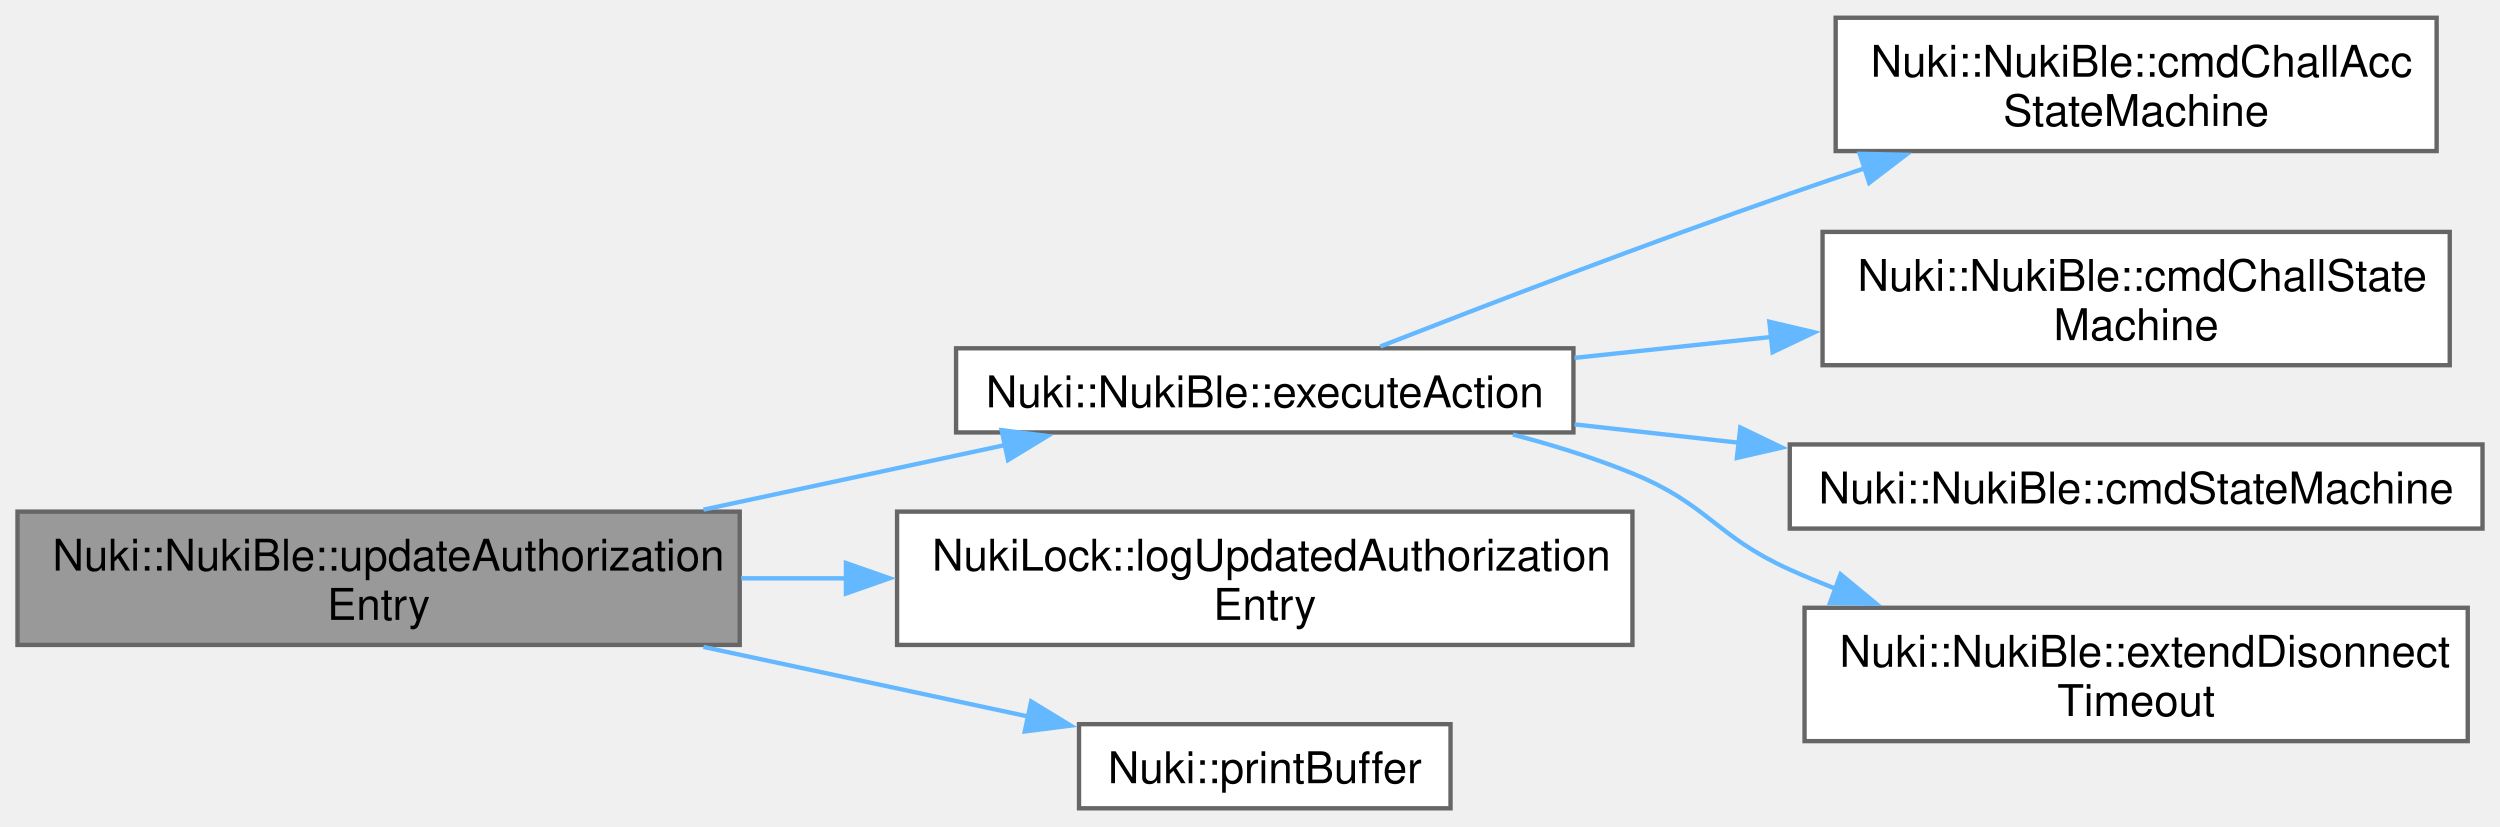
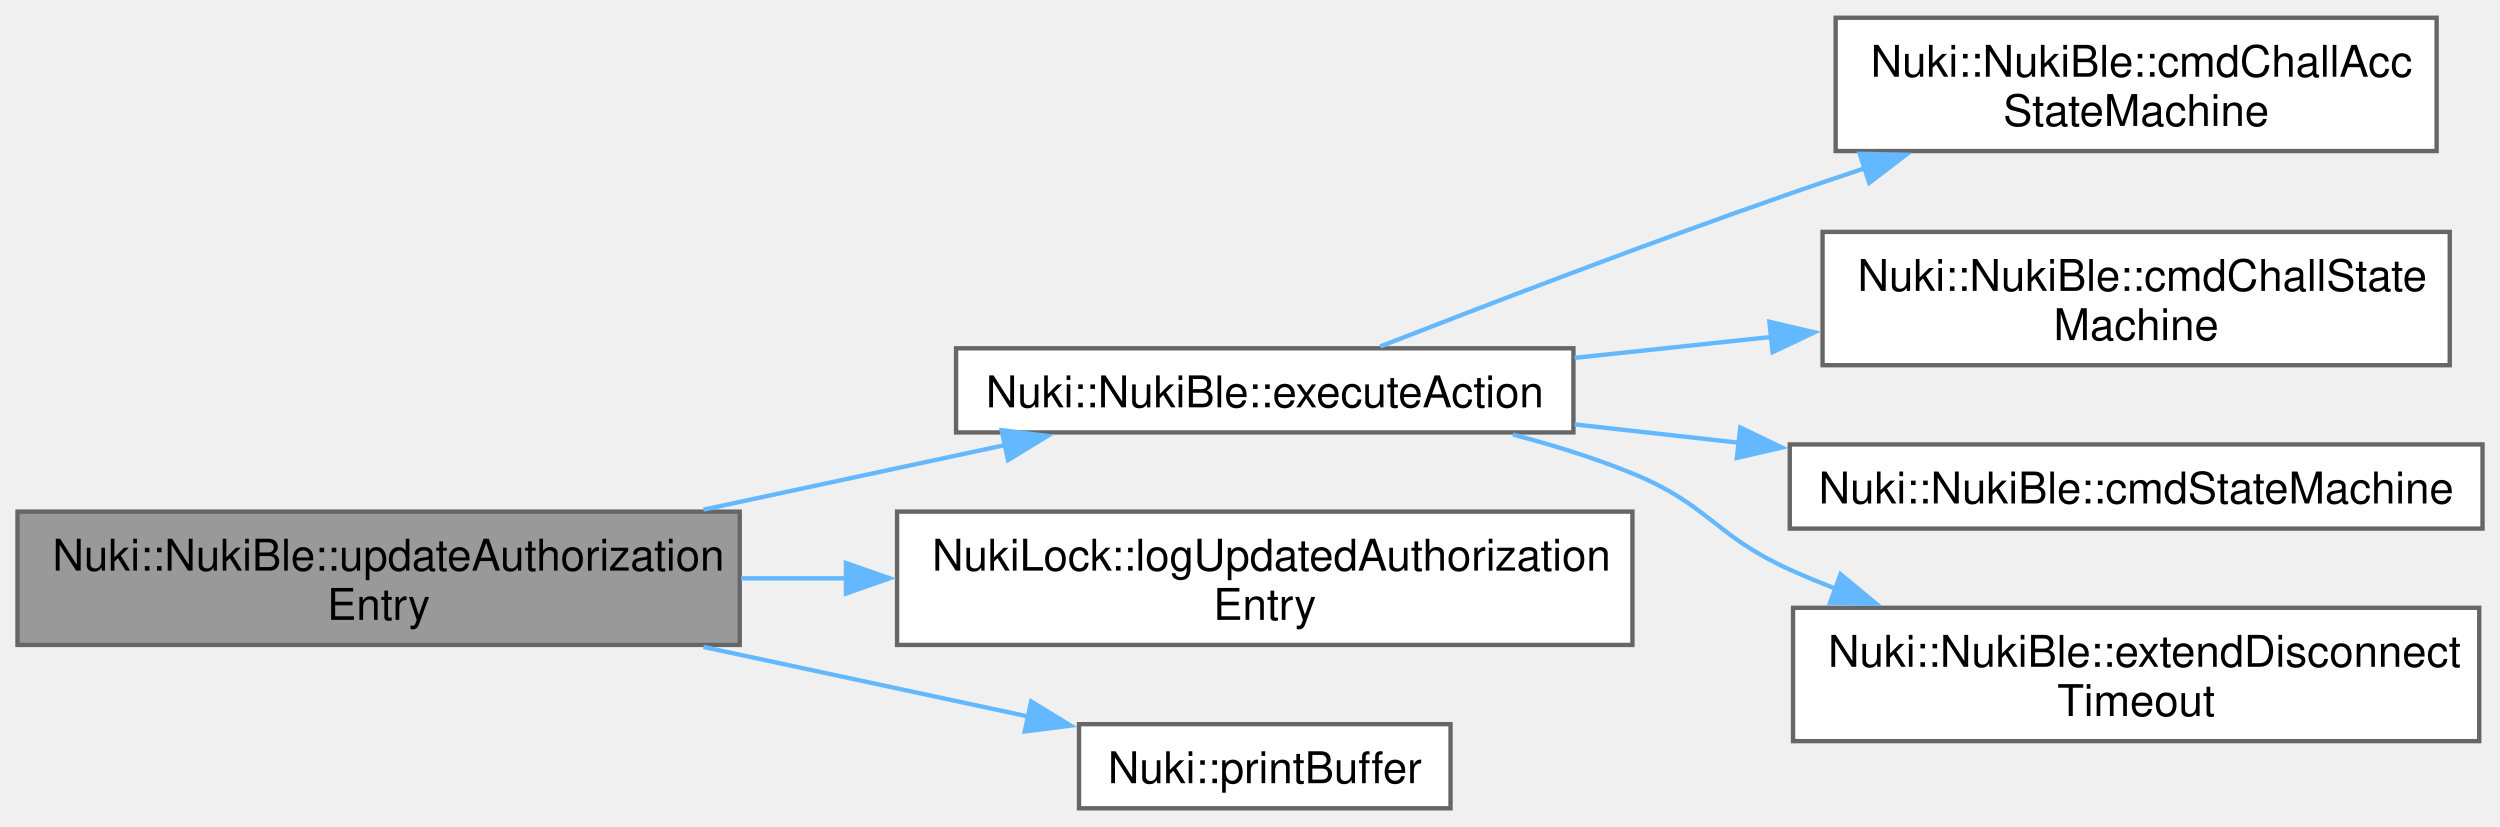
<svg xmlns="http://www.w3.org/2000/svg" xmlns:xlink="http://www.w3.org/1999/xlink" width="572pt" height="189pt" viewBox="0.00 0.00 572.00 188.88">
  <g id="graph0" class="graph" transform="scale(1 1) rotate(0) translate(4 184.88)">
    <g id="Node000001" class="node">
      <g id="a_Node000001">
        <a xlink:title="Sends an updated authorization entry to the lock via BLE.">
          <polygon fill="#999999" stroke="#666666" points="165.25,-67.88 0,-67.88 0,-37.38 165.25,-37.38 165.25,-67.88" />
          <text text-anchor="start" x="8" y="-54.38" font-family="Helvetica,sans-Serif" font-size="10.00">Nuki::NukiBle::updateAuthorization</text>
          <text text-anchor="middle" x="82.62" y="-43.12" font-family="Helvetica,sans-Serif" font-size="10.00">Entry</text>
        </a>
      </g>
    </g>
    <g id="Node000002" class="node">
      <g id="a_Node000002">
        <a xlink:href="class_nuki_1_1_nuki_ble.html#af1f1e299e8d97e053bba80e92ba285d6" target="_top" xlink:title=" ">
          <polygon fill="white" stroke="#666666" points="356,-105.25 214.75,-105.25 214.75,-86 356,-86 356,-105.25" />
          <text text-anchor="middle" x="285.38" y="-91.75" font-family="Helvetica,sans-Serif" font-size="10.00">Nuki::NukiBle::executeAction</text>
        </a>
      </g>
    </g>
    <g id="edge1_Node000001_Node000002" class="edge">
      <g id="a_edge1_Node000001_Node000002">
        <a xlink:title=" ">
          <path fill="none" stroke="#63b8ff" d="M156.95,-68.33C179.75,-73.21 204.56,-78.53 226.17,-83.16" />
          <polygon fill="#63b8ff" stroke="#63b8ff" points="225.17,-86.52 235.68,-85.19 226.63,-79.68 225.17,-86.52" />
        </a>
      </g>
    </g>
    <g id="Node000007" class="node">
      <g id="a_Node000007">
        <a xlink:href="namespace_nuki_lock.html#a8f94609bc7203fda62e2833369d36f98" target="_top" xlink:title=" ">
          <polygon fill="white" stroke="#666666" points="369.5,-67.88 201.25,-67.88 201.25,-37.38 369.5,-37.38 369.5,-67.88" />
          <text text-anchor="start" x="209.25" y="-54.38" font-family="Helvetica,sans-Serif" font-size="10.00">NukiLock::logUpdatedAuthorization</text>
          <text text-anchor="middle" x="285.38" y="-43.12" font-family="Helvetica,sans-Serif" font-size="10.00">Entry</text>
        </a>
      </g>
    </g>
    <g id="edge6_Node000001_Node000007" class="edge">
      <g id="a_edge6_Node000001_Node000007">
        <a xlink:title=" ">
          <path fill="none" stroke="#63b8ff" d="M165.57,-52.62C173.53,-52.62 181.64,-52.62 189.71,-52.62" />
          <polygon fill="#63b8ff" stroke="#63b8ff" points="189.55,-56.13 199.55,-52.63 189.55,-49.13 189.55,-56.13" />
        </a>
      </g>
    </g>
    <g id="Node000008" class="node">
      <g id="a_Node000008">
        <a xlink:href="namespace_nuki.html#a280e19d4682ca4b35d3fe64001da816a" target="_top" xlink:title=" ">
          <polygon fill="white" stroke="#666666" points="327.88,-19.25 242.88,-19.25 242.88,0 327.88,0 327.88,-19.25" />
          <text text-anchor="middle" x="285.38" y="-5.75" font-family="Helvetica,sans-Serif" font-size="10.00">Nuki::printBuffer</text>
        </a>
      </g>
    </g>
    <g id="edge7_Node000001_Node000008" class="edge">
      <g id="a_edge7_Node000001_Node000008">
        <a xlink:title=" ">
          <path fill="none" stroke="#63b8ff" d="M156.95,-36.92C181.58,-31.64 208.55,-25.87 231.31,-20.99" />
          <polygon fill="#63b8ff" stroke="#63b8ff" points="231.93,-24.44 240.98,-18.92 230.47,-17.59 231.93,-24.44" />
        </a>
      </g>
    </g>
    <g id="Node000003" class="node">
      <g id="a_Node000003">
        <a xlink:href="class_nuki_1_1_nuki_ble.html#ada0f3beebd95d35c122e25dd3f9eb886" target="_top" xlink:title=" ">
          <polygon fill="white" stroke="#666666" points="553.5,-180.88 416,-180.88 416,-150.38 553.5,-150.38 553.5,-180.88" />
          <text text-anchor="start" x="424" y="-167.38" font-family="Helvetica,sans-Serif" font-size="10.00">Nuki::NukiBle::cmdChallAcc</text>
          <text text-anchor="middle" x="484.75" y="-156.12" font-family="Helvetica,sans-Serif" font-size="10.00">StateMachine</text>
        </a>
      </g>
    </g>
    <g id="edge2_Node000002_Node000003" class="edge">
      <g id="a_edge2_Node000002_Node000003">
        <a xlink:title=" ">
          <path fill="none" stroke="#63b8ff" d="M311.8,-105.67C335.82,-115.05 372.93,-129.28 405.5,-140.62 411.14,-142.59 417.03,-144.58 422.93,-146.54" />
          <polygon fill="#63b8ff" stroke="#63b8ff" points="421.5,-149.75 432.09,-149.53 423.68,-143.1 421.5,-149.75" />
        </a>
      </g>
    </g>
    <g id="Node000004" class="node">
      <g id="a_Node000004">
        <a xlink:href="class_nuki_1_1_nuki_ble.html#a59169a9f492793762e3c6ba39b611b07" target="_top" xlink:title=" ">
          <polygon fill="white" stroke="#666666" points="556.5,-131.88 413,-131.88 413,-101.38 556.5,-101.38 556.5,-131.88" />
          <text text-anchor="start" x="421" y="-118.38" font-family="Helvetica,sans-Serif" font-size="10.00">Nuki::NukiBle::cmdChallState</text>
          <text text-anchor="middle" x="484.75" y="-107.12" font-family="Helvetica,sans-Serif" font-size="10.00">Machine</text>
        </a>
      </g>
    </g>
    <g id="edge3_Node000002_Node000004" class="edge">
      <g id="a_edge3_Node000002_Node000004">
        <a xlink:title=" ">
          <path fill="none" stroke="#63b8ff" d="M356.24,-103.06C370.82,-104.61 386.32,-106.26 401.31,-107.85" />
          <polygon fill="#63b8ff" stroke="#63b8ff" points="400.83,-111.32 411.14,-108.9 401.57,-104.36 400.83,-111.32" />
        </a>
      </g>
    </g>
    <g id="Node000005" class="node">
      <g id="a_Node000005">
        <a xlink:href="class_nuki_1_1_nuki_ble.html#ad135bb1455665decfddff67772c1d411" target="_top" xlink:title=" ">
          <polygon fill="white" stroke="#666666" points="564,-83.25 405.5,-83.25 405.5,-64 564,-64 564,-83.25" />
          <text text-anchor="middle" x="484.75" y="-69.75" font-family="Helvetica,sans-Serif" font-size="10.00">Nuki::NukiBle::cmdStateMachine</text>
        </a>
      </g>
    </g>
    <g id="edge4_Node000002_Node000005" class="edge">
      <g id="a_edge4_Node000002_Node000005">
        <a xlink:title=" ">
          <path fill="none" stroke="#63b8ff" d="M356.24,-87.84C368.51,-86.47 381.42,-85.03 394.14,-83.61" />
          <polygon fill="#63b8ff" stroke="#63b8ff" points="394.18,-87.13 403.73,-82.54 393.4,-80.17 394.18,-87.13" />
        </a>
      </g>
    </g>
    <g id="Node000006" class="node">
      <g id="a_Node000006">
-         <a xlink:href="class_nuki_1_1_nuki_ble.html#aed01f10d1ffa769f0f6fadc0d06d328e" target="_top" xlink:title=" ">
-           <polygon fill="white" stroke="#666666" points="560.62,-45.88 408.88,-45.88 408.88,-15.37 560.62,-15.37 560.62,-45.88" />
-           <text text-anchor="start" x="416.88" y="-32.38" font-family="Helvetica,sans-Serif" font-size="10.00">Nuki::NukiBle::extendDisonnect</text>
+         <a xlink:href="class_nuki_1_1_nuki_ble.html#a6e8fca90c04249660dce6cb993eb4495" target="_top" xlink:title=" ">
+           <polygon fill="white" stroke="#666666" points="563.25,-45.88 406.25,-45.88 406.25,-15.37 563.25,-15.37 563.25,-45.88" />
+           <text text-anchor="start" x="414.25" y="-32.38" font-family="Helvetica,sans-Serif" font-size="10.00">Nuki::NukiBle::extendDisconnect</text>
          <text text-anchor="middle" x="484.75" y="-21.12" font-family="Helvetica,sans-Serif" font-size="10.00">Timeout</text>
        </a>
      </g>
    </g>
    <g id="edge5_Node000002_Node000006" class="edge">
      <g id="a_edge5_Node000002_Node000006">
        <a xlink:title=" ">
          <path fill="none" stroke="#63b8ff" d="M342.15,-85.51C351.44,-83.08 360.86,-80.14 369.5,-76.62 386.87,-69.55 388.4,-62.32 405.5,-54.62 408.87,-53.11 412.36,-51.65 415.92,-50.26" />
          <polygon fill="#63b8ff" stroke="#63b8ff" points="417.12,-53.55 425.29,-46.8 414.7,-46.98 417.12,-53.55" />
        </a>
      </g>
    </g>
  </g>
</svg>
